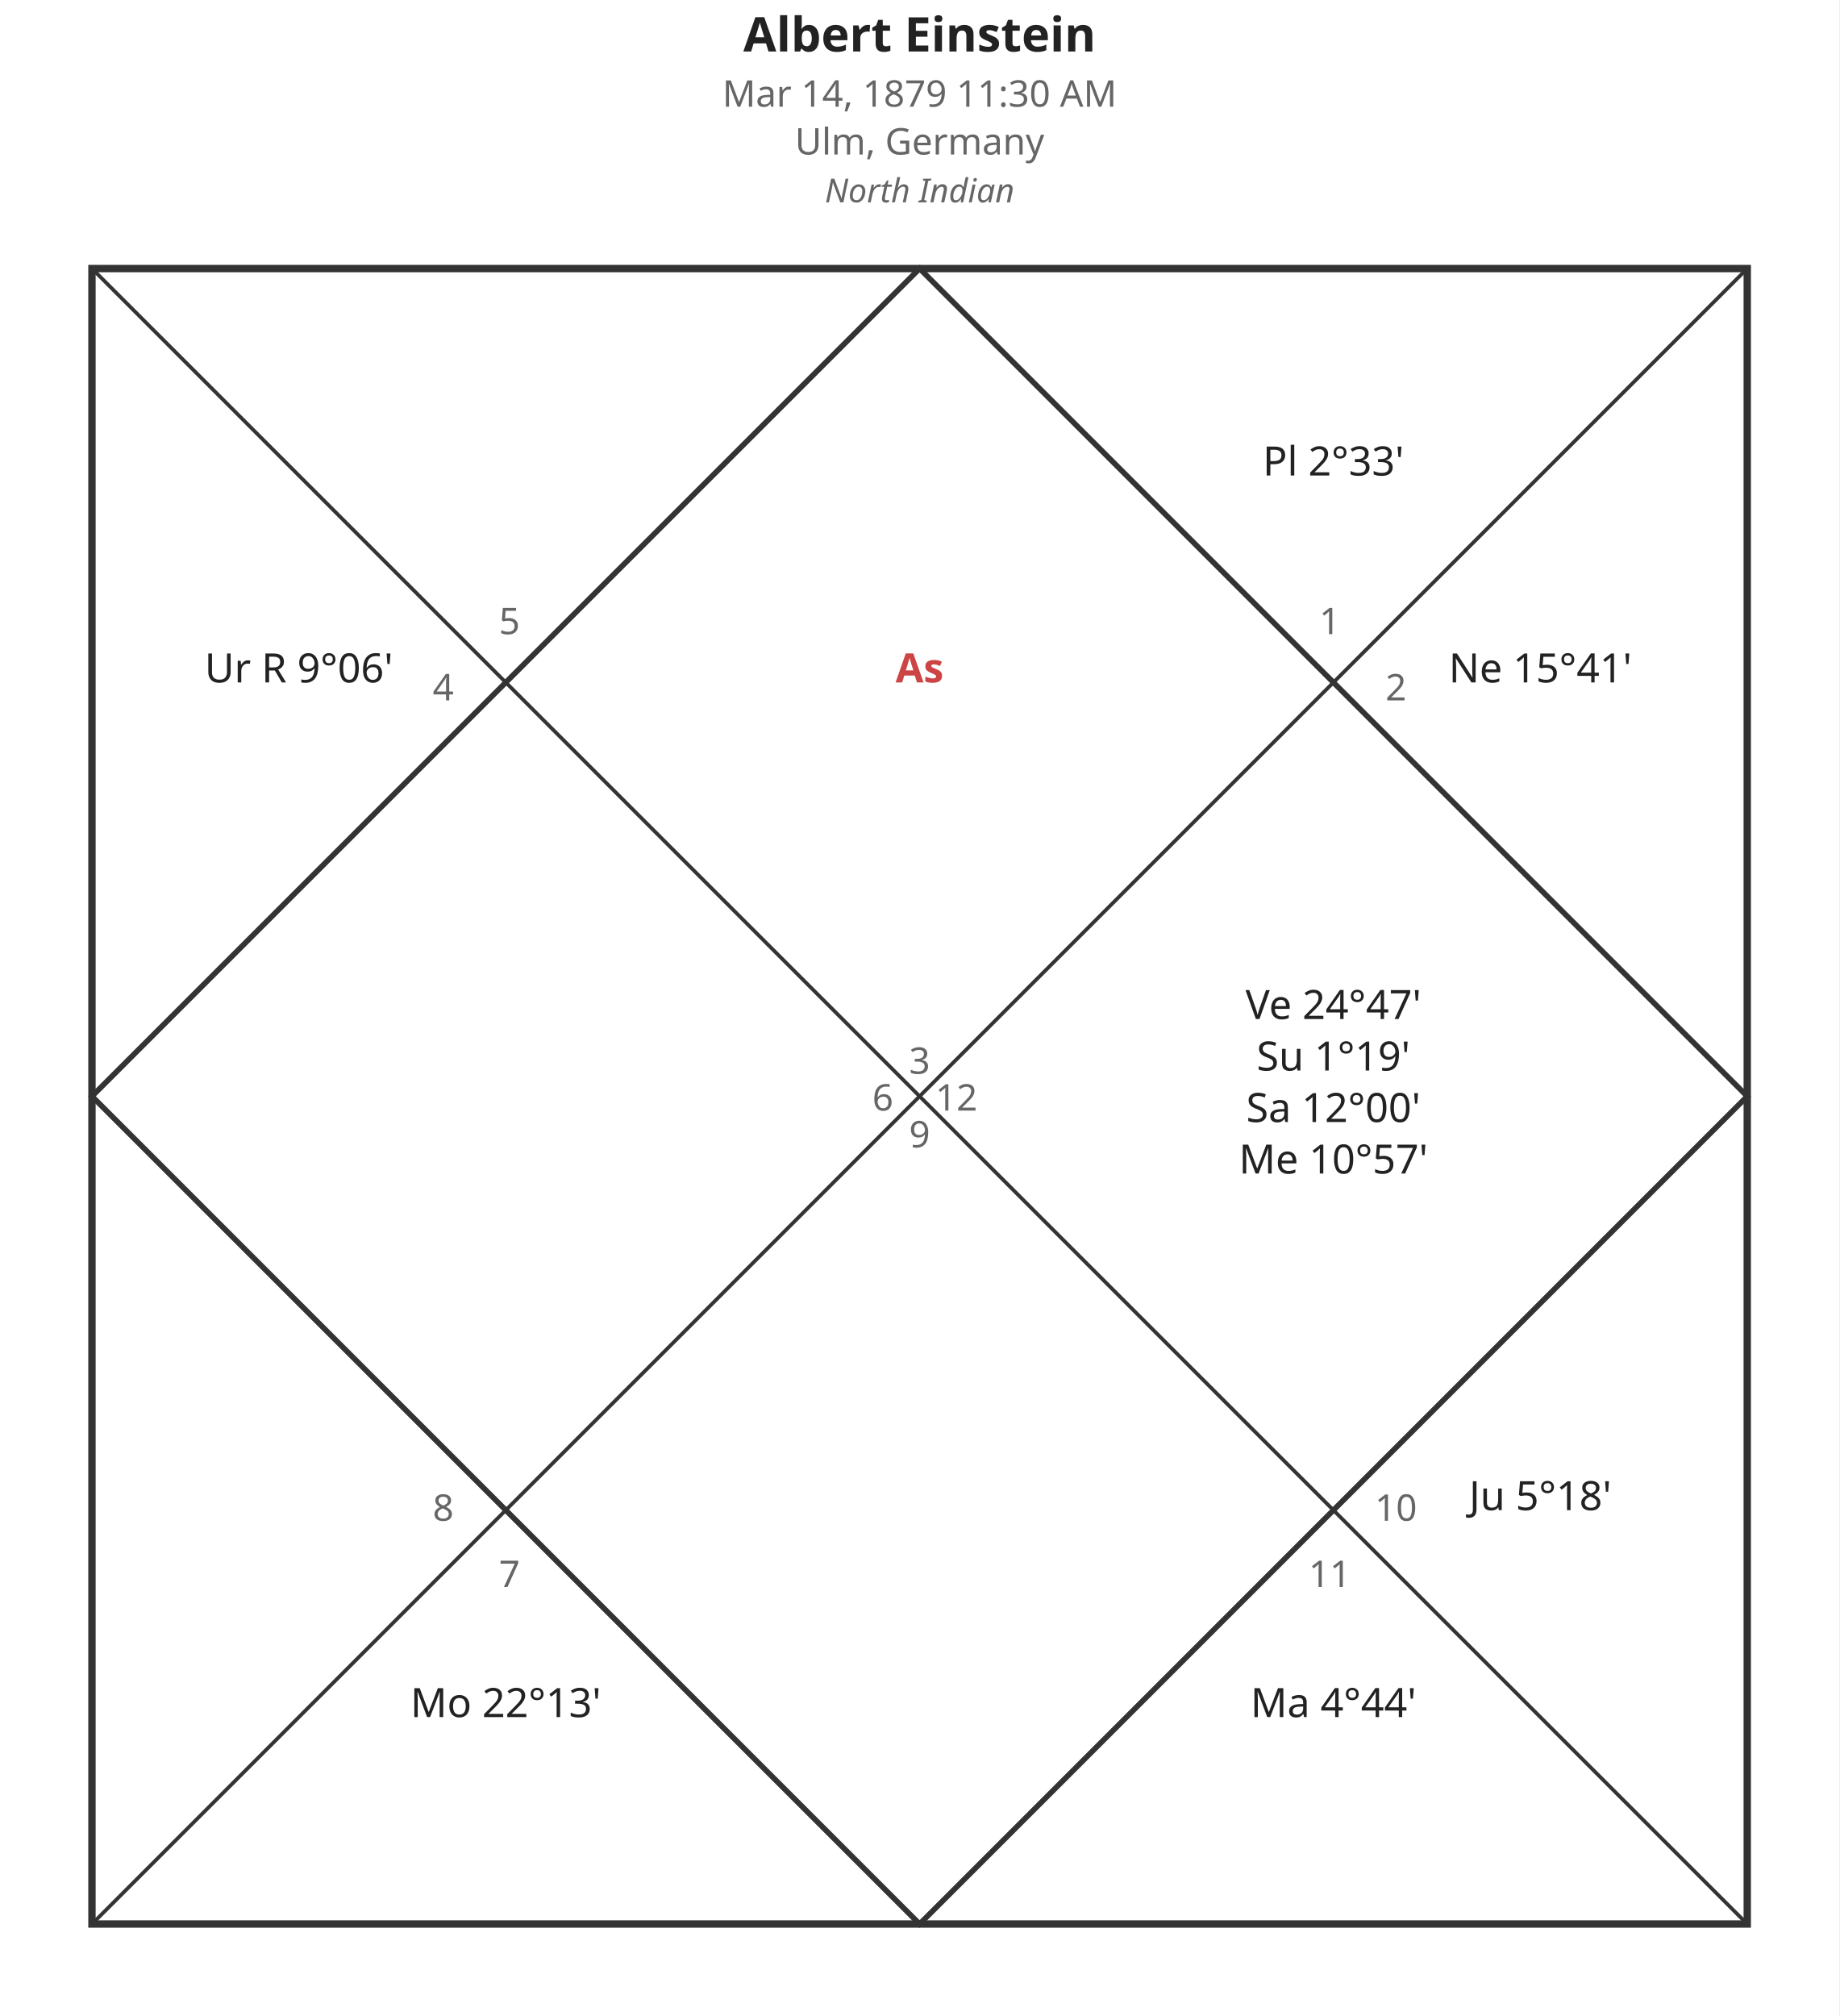
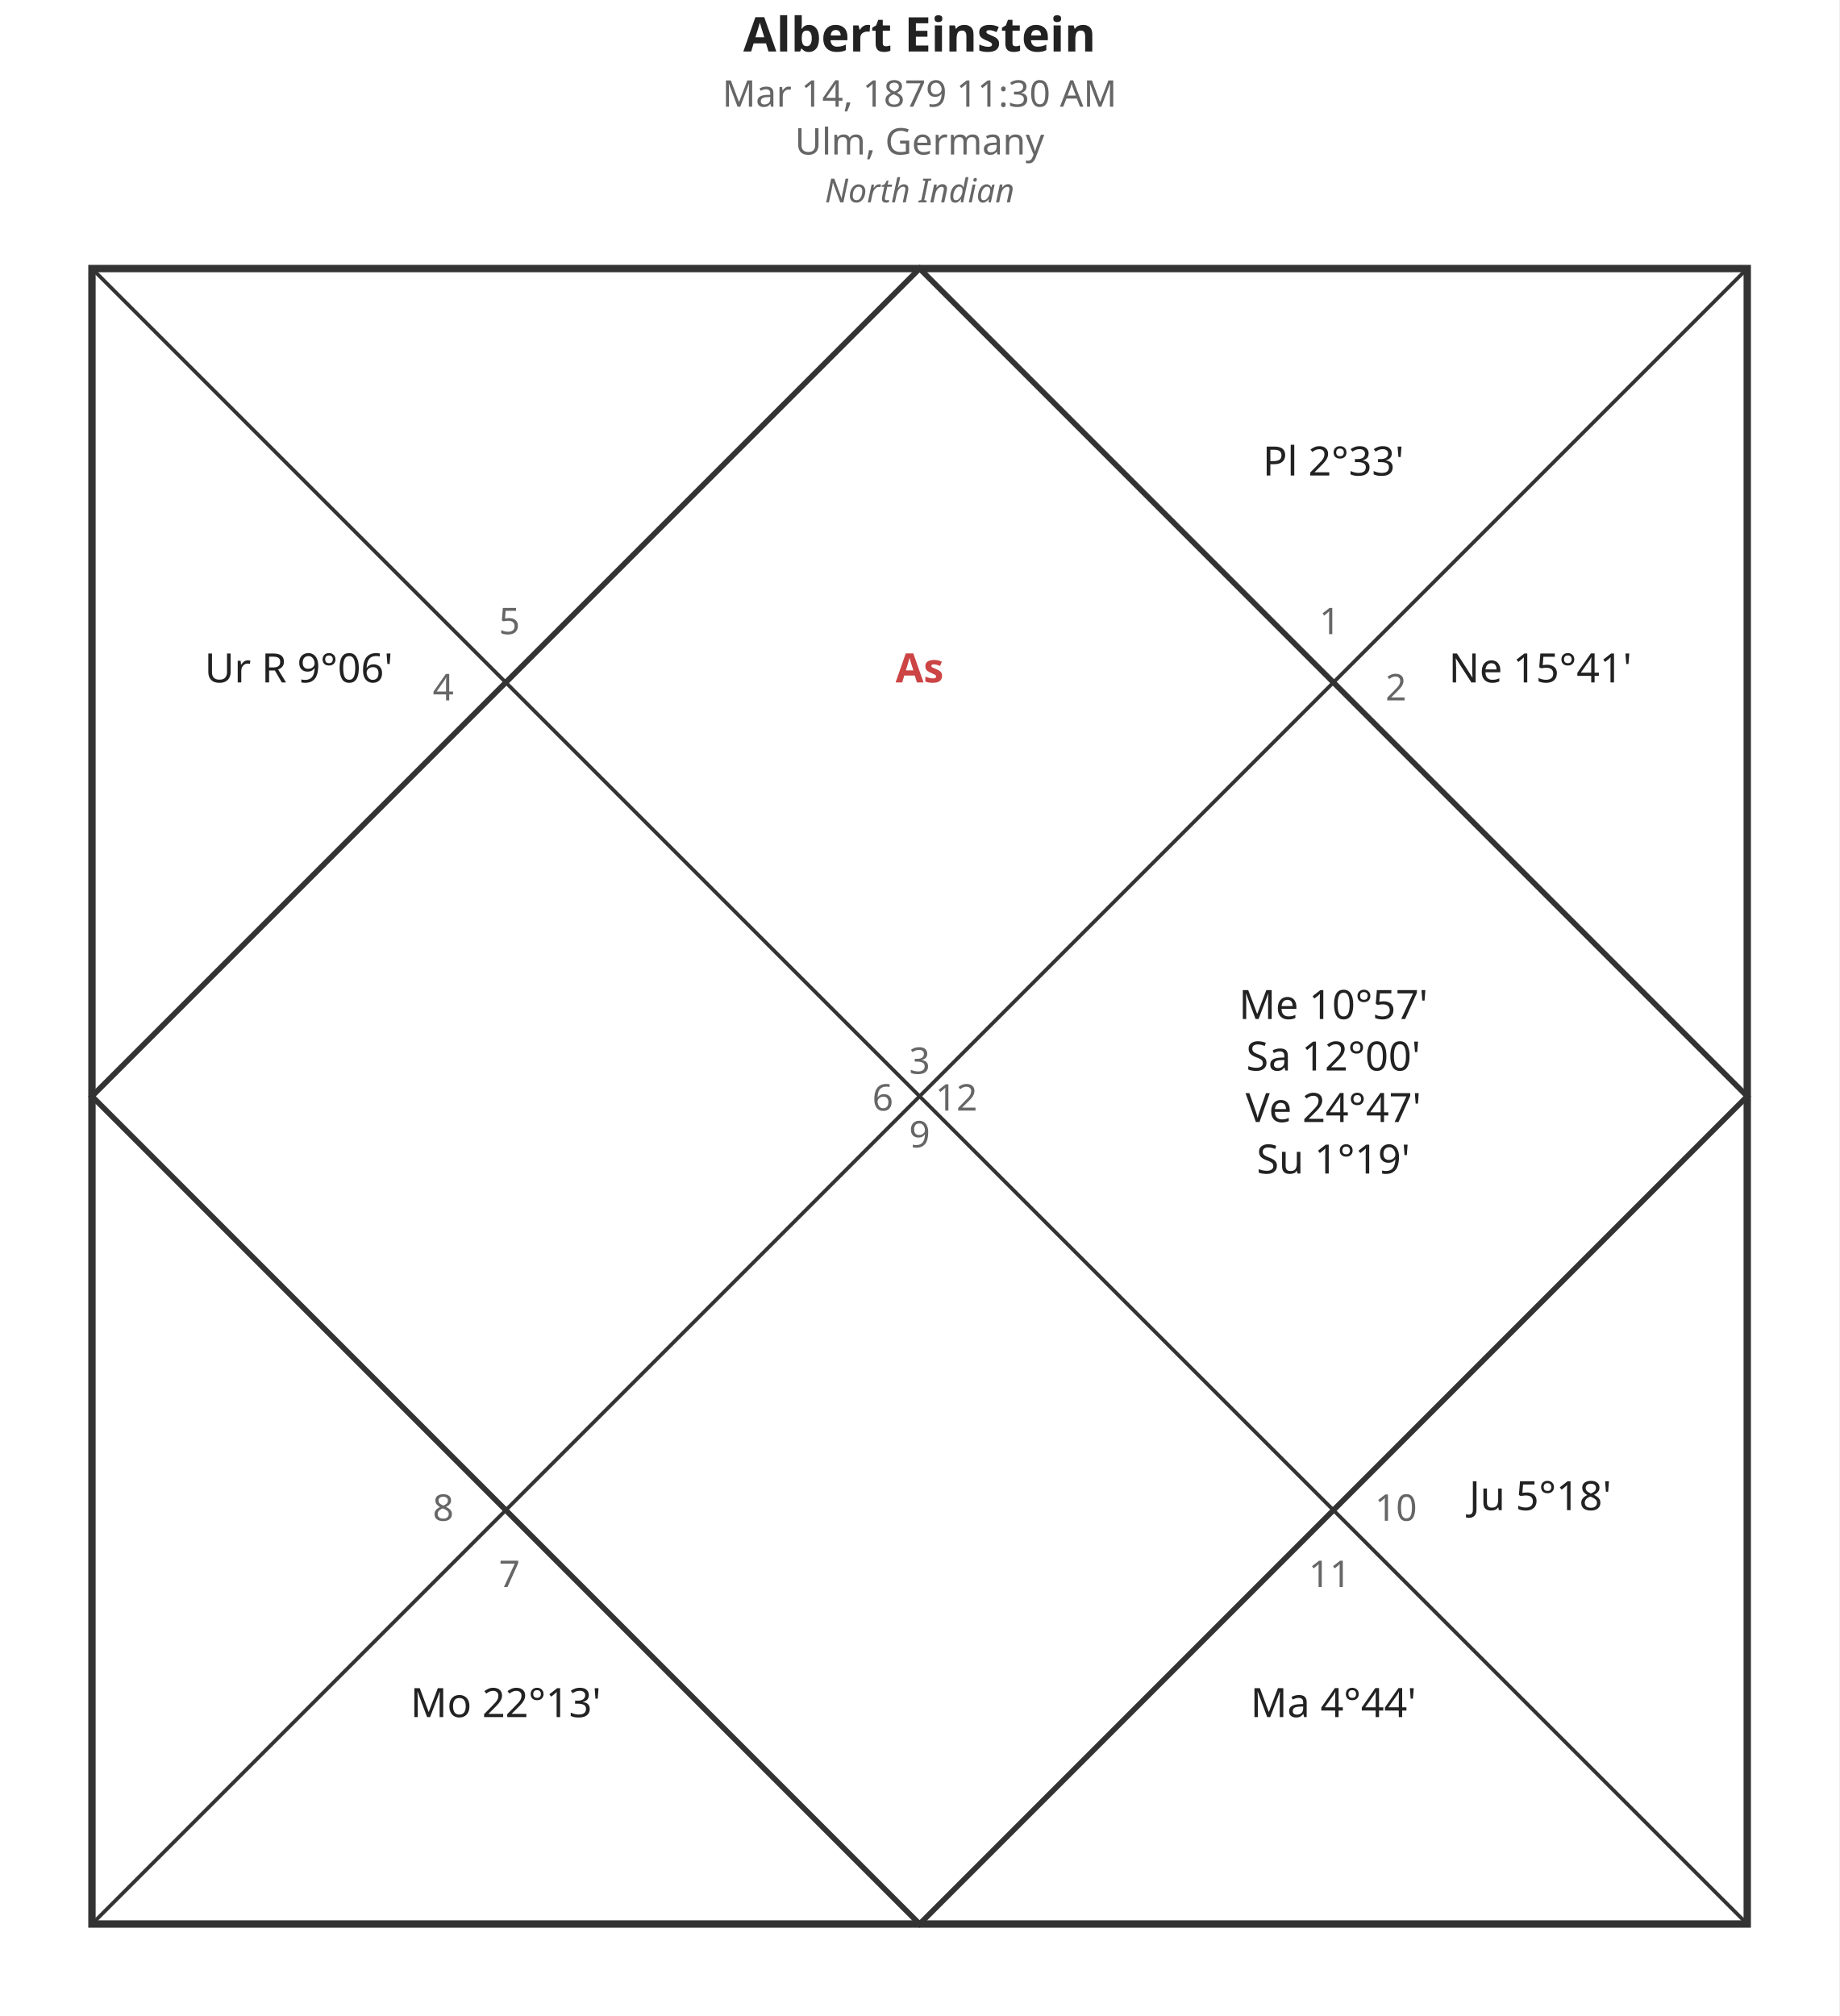
<svg xmlns="http://www.w3.org/2000/svg" baseProfile="full" height="548" version="1.1" width="500">
  <defs />
  <rect fill="#ffffff" height="548" width="500" x="0" y="0" />
  <rect fill="none" height="450.0" stroke="#333333" stroke-width="2" width="450.0" x="25.0" y="73.0" />
  <polygon fill="none" points="250.0,73.0 475.0,298.0 250.0,523.0 25.0,298.0" stroke="#333333" stroke-width="1.5" />
  <line stroke="#333333" stroke-width="1" x1="25.0" x2="475.0" y1="73.0" y2="523.0" />
  <line stroke="#333333" stroke-width="1" x1="475.0" x2="25.0" y1="73.0" y2="523.0" />
  <polygon fill="#fff3e0" opacity="0.4" points="25.0,73.0 250.0,73.0 475.0,73.0" stroke="none" />
  <text dominant-baseline="central" fill="#666666" font-family="sans-serif" font-size="10" text-anchor="middle" x="250.0" y="288.0">3</text>
  <text dominant-baseline="central" fill="#666666" font-family="sans-serif" font-size="10" text-anchor="middle" x="240.0" y="298.0">6</text>
  <text dominant-baseline="central" fill="#666666" font-family="sans-serif" font-size="10" text-anchor="middle" x="250.0" y="308.0">9</text>
  <text dominant-baseline="central" fill="#666666" font-family="sans-serif" font-size="10" text-anchor="middle" x="260.0" y="298.0">12</text>
  <text dominant-baseline="central" fill="#666666" font-family="sans-serif" font-size="10" text-anchor="middle" x="120.5" y="186.5">4</text>
  <text dominant-baseline="central" fill="#666666" font-family="sans-serif" font-size="10" text-anchor="middle" x="138.5" y="168.5">5</text>
  <text dominant-baseline="central" fill="#666666" font-family="sans-serif" font-size="10" text-anchor="middle" x="138.5" y="427.5">7</text>
  <text dominant-baseline="central" fill="#666666" font-family="sans-serif" font-size="10" text-anchor="middle" x="120.5" y="409.5">8</text>
  <text dominant-baseline="central" fill="#666666" font-family="sans-serif" font-size="10" text-anchor="middle" x="379.5" y="409.5">10</text>
  <text dominant-baseline="central" fill="#666666" font-family="sans-serif" font-size="10" text-anchor="middle" x="361.5" y="427.5">11</text>
  <text dominant-baseline="central" fill="#666666" font-family="sans-serif" font-size="10" text-anchor="middle" x="361.5" y="168.5">1</text>
  <text dominant-baseline="central" fill="#666666" font-family="sans-serif" font-size="10" text-anchor="middle" x="379.5" y="186.5">2</text>
  <text fill="#cc4444" font-family="sans-serif" font-size="11" font-weight="bold" text-anchor="middle" x="250.0" y="185.5">As</text>
  <text fill="#222222" font-family="sans-serif" font-size="11" text-anchor="middle" x="81.25" y="185.5">Ur R 9°06'</text>
  <text fill="#222222" font-family="sans-serif" font-size="11" text-anchor="middle" x="137.5" y="466.75">Mo 22°13'</text>
  <text fill="#222222" font-family="sans-serif" font-size="11" text-anchor="middle" x="362.5" y="466.75">Ma 4°44'</text>
  <text fill="#222222" font-family="sans-serif" font-size="11" text-anchor="middle" x="418.75" y="410.5">Ju 5°18'</text>
-   <text fill="#222222" font-family="sans-serif" font-size="11" text-anchor="middle" x="362.5" y="277.0">Ve 24°47'</text>
-   <text fill="#222222" font-family="sans-serif" font-size="11" text-anchor="middle" x="362.5" y="291.0">Su 1°19'</text>
-   <text fill="#222222" font-family="sans-serif" font-size="11" text-anchor="middle" x="362.5" y="305.0">Sa 12°00'</text>
-   <text fill="#222222" font-family="sans-serif" font-size="11" text-anchor="middle" x="362.5" y="319.0">Me 10°57'</text>
+   <text fill="#222222" font-family="sans-serif" font-size="11" text-anchor="middle" x="362.5" y="277.0">Me 10°57'</text>
+   <text fill="#222222" font-family="sans-serif" font-size="11" text-anchor="middle" x="362.5" y="291.0">Sa 12°00'</text>
+   <text fill="#222222" font-family="sans-serif" font-size="11" text-anchor="middle" x="362.5" y="305.0">Ve 24°47'</text>
+   <text fill="#222222" font-family="sans-serif" font-size="11" text-anchor="middle" x="362.5" y="319.0">Su 1°19'</text>
  <text fill="#222222" font-family="sans-serif" font-size="11" text-anchor="middle" x="418.75" y="185.5">Ne 15°41'</text>
  <text fill="#222222" font-family="sans-serif" font-size="11" text-anchor="middle" x="362.5" y="129.25">Pl 2°33'</text>
  <text fill="#222222" font-family="sans-serif" font-size="13" font-weight="bold" text-anchor="middle" x="250.0" y="14">Albert Einstein</text>
  <text fill="#666666" font-family="sans-serif" font-size="10" text-anchor="middle" x="250.0" y="29">Mar 14, 1879  11:30 AM</text>
  <text fill="#666666" font-family="sans-serif" font-size="10" text-anchor="middle" x="250.0" y="42">Ulm, Germany</text>
  <text fill="#666666" font-family="sans-serif" font-size="9" font-style="italic" text-anchor="middle" x="250.0" y="55">North Indian</text>
</svg>
